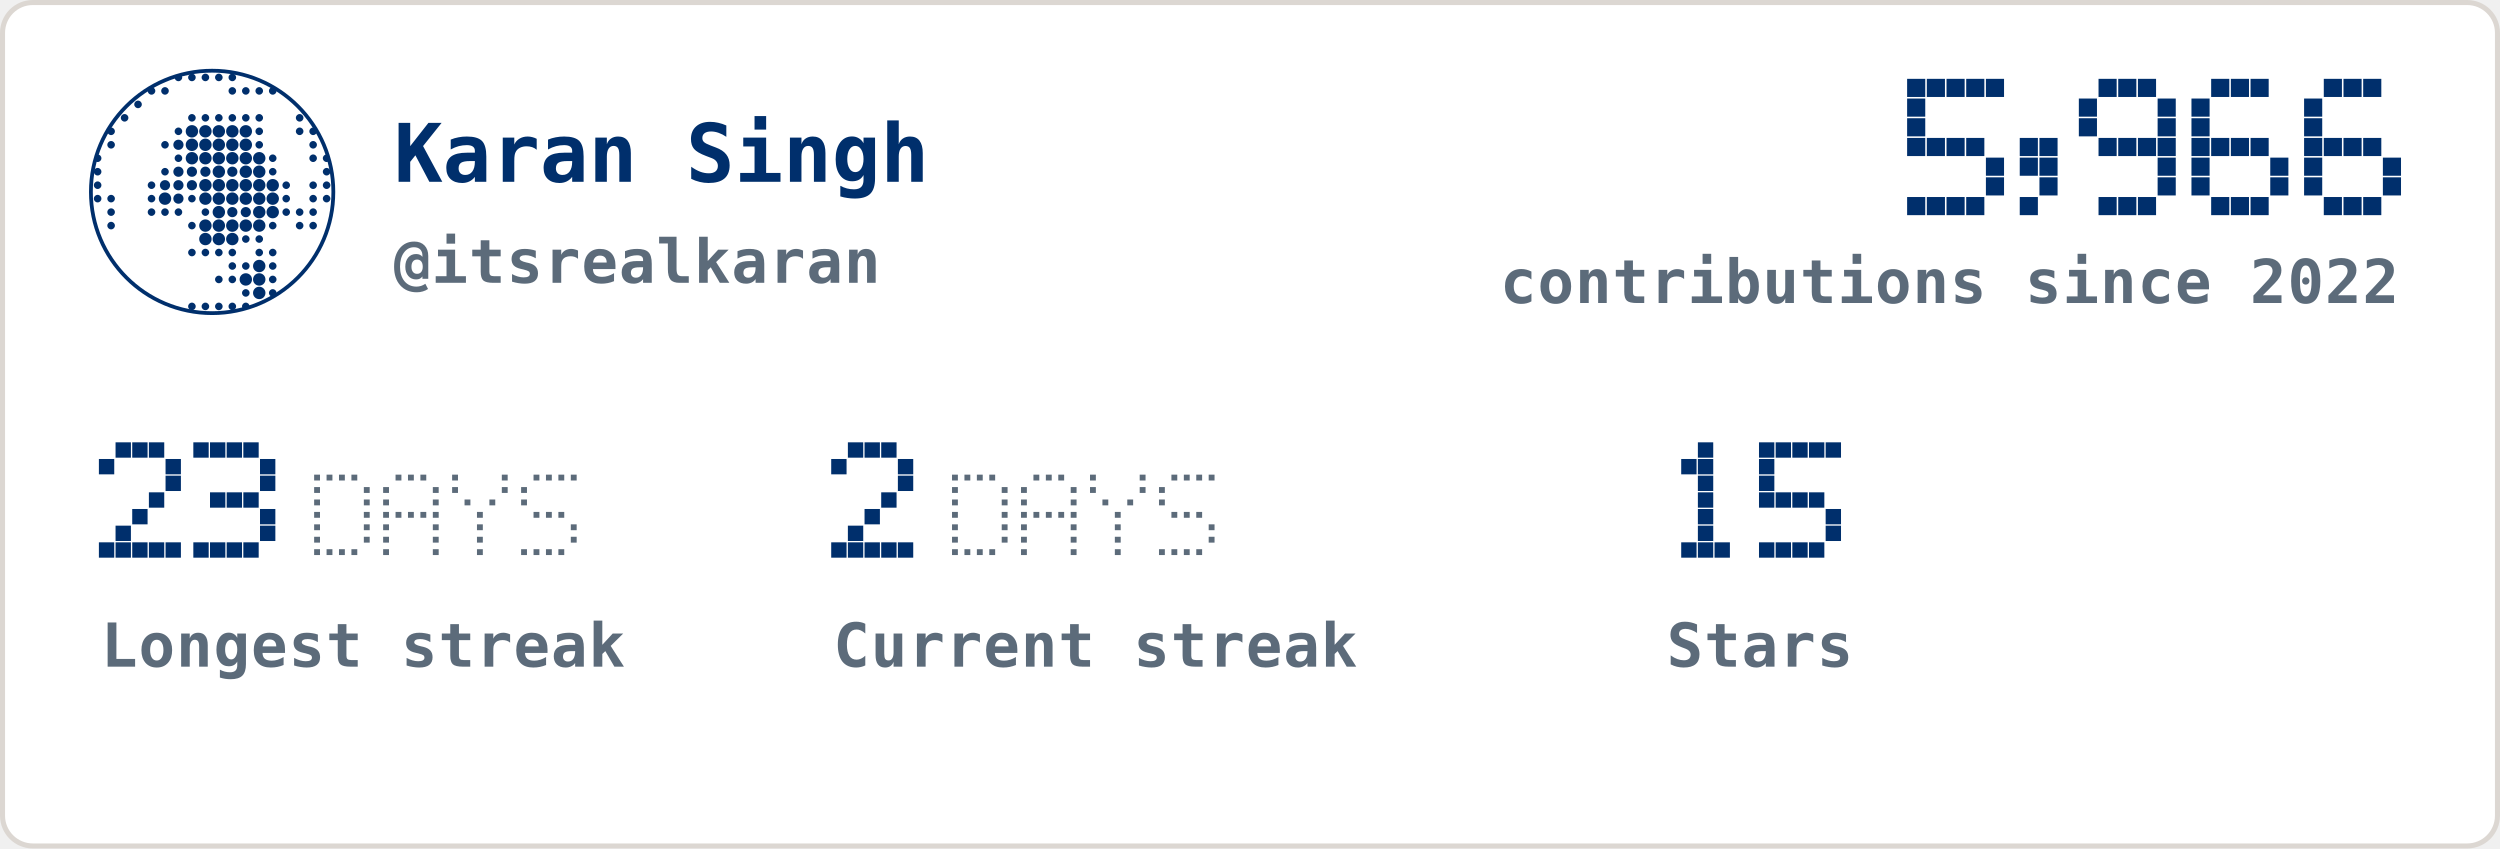
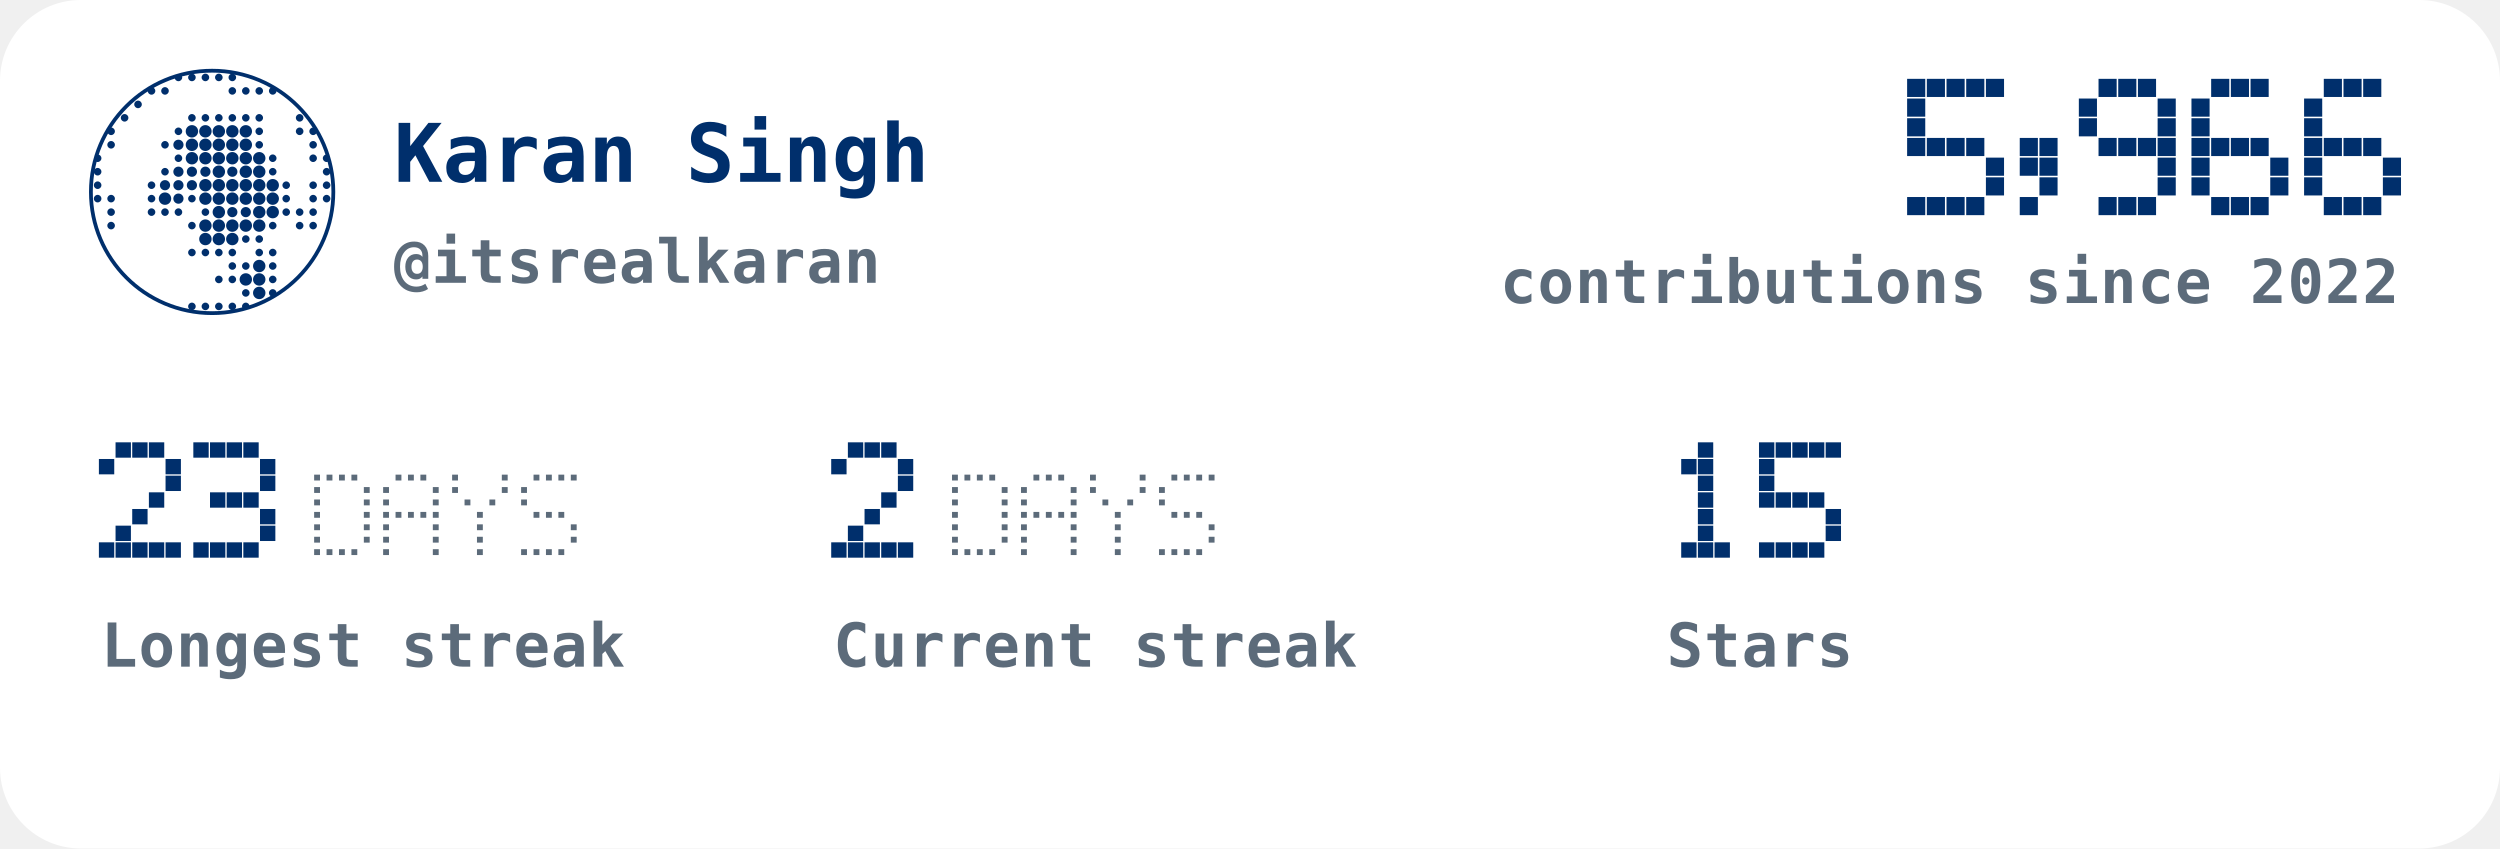
<svg xmlns="http://www.w3.org/2000/svg" width="495" height="168" viewBox="0 0 495 168" role="img">
-   <rect x="0.5" y="0.5" width="494" height="167" rx="6" fill="#FFFFFF" stroke="#DCD7D2" stroke-width="1" />
+   <rect width="495" height="168" rx="16" fill="#FFFFFF" />
  <rect x="20" y="20" width="0" height="0" fill="#002F6C" />
  <clipPath id="pfp">
    <circle cx="42.00" cy="38.00" r="24.00" />
  </clipPath>
  <g clip-path="url(#pfp)">
    <circle cx="27.33" cy="15.33" r="0.75" fill="#002F6C" />
    <circle cx="32.67" cy="15.33" r="0.75" fill="#002F6C" />
    <circle cx="35.33" cy="15.33" r="0.75" fill="#002F6C" />
    <circle cx="38.00" cy="15.33" r="0.75" fill="#002F6C" />
    <circle cx="40.67" cy="15.33" r="0.75" fill="#002F6C" />
    <circle cx="43.33" cy="15.33" r="0.75" fill="#002F6C" />
    <circle cx="46.00" cy="15.33" r="0.75" fill="#002F6C" />
    <circle cx="24.67" cy="18.00" r="0.75" fill="#002F6C" />
    <circle cx="27.33" cy="18.00" r="1.01" fill="#002F6C" />
    <circle cx="30.00" cy="18.00" r="0.75" fill="#002F6C" />
    <circle cx="32.67" cy="18.00" r="0.75" fill="#002F6C" />
    <circle cx="46.00" cy="18.00" r="0.75" fill="#002F6C" />
    <circle cx="48.67" cy="18.00" r="0.75" fill="#002F6C" />
    <circle cx="51.33" cy="18.00" r="0.75" fill="#002F6C" />
    <circle cx="54.00" cy="18.00" r="0.75" fill="#002F6C" />
    <circle cx="24.67" cy="20.67" r="0.75" fill="#002F6C" />
    <circle cx="27.33" cy="20.67" r="0.75" fill="#002F6C" />
    <circle cx="22.00" cy="23.33" r="0.75" fill="#002F6C" />
    <circle cx="24.67" cy="23.33" r="0.75" fill="#002F6C" />
    <circle cx="38.00" cy="23.33" r="0.75" fill="#002F6C" />
    <circle cx="40.67" cy="23.33" r="0.75" fill="#002F6C" />
    <circle cx="43.33" cy="23.33" r="0.75" fill="#002F6C" />
    <circle cx="46.00" cy="23.33" r="0.75" fill="#002F6C" />
    <circle cx="48.67" cy="23.33" r="0.75" fill="#002F6C" />
    <circle cx="51.33" cy="23.33" r="0.75" fill="#002F6C" />
    <circle cx="59.33" cy="23.33" r="0.75" fill="#002F6C" />
    <circle cx="22.00" cy="26.00" r="0.75" fill="#002F6C" />
    <circle cx="35.33" cy="26.00" r="0.75" fill="#002F6C" />
    <circle cx="38.00" cy="26.00" r="1.23" fill="#002F6C" />
    <circle cx="40.67" cy="26.00" r="1.23" fill="#002F6C" />
    <circle cx="43.33" cy="26.00" r="1.23" fill="#002F6C" />
    <circle cx="46.00" cy="26.00" r="1.23" fill="#002F6C" />
    <circle cx="48.67" cy="26.00" r="1.23" fill="#002F6C" />
    <circle cx="51.33" cy="26.00" r="0.75" fill="#002F6C" />
    <circle cx="59.33" cy="26.00" r="0.75" fill="#002F6C" />
    <circle cx="62.00" cy="26.00" r="0.75" fill="#002F6C" />
    <circle cx="19.33" cy="28.67" r="0.75" fill="#002F6C" />
    <circle cx="22.00" cy="28.67" r="0.75" fill="#002F6C" />
    <circle cx="32.67" cy="28.67" r="0.75" fill="#002F6C" />
    <circle cx="35.33" cy="28.67" r="1.01" fill="#002F6C" />
    <circle cx="38.00" cy="28.67" r="1.23" fill="#002F6C" />
    <circle cx="40.67" cy="28.67" r="1.23" fill="#002F6C" />
    <circle cx="43.33" cy="28.67" r="1.23" fill="#002F6C" />
    <circle cx="46.00" cy="28.67" r="1.23" fill="#002F6C" />
    <circle cx="48.67" cy="28.67" r="1.23" fill="#002F6C" />
    <circle cx="51.33" cy="28.67" r="0.75" fill="#002F6C" />
    <circle cx="62.00" cy="28.67" r="0.75" fill="#002F6C" />
    <circle cx="19.33" cy="31.33" r="0.75" fill="#002F6C" />
    <circle cx="35.33" cy="31.33" r="0.75" fill="#002F6C" />
    <circle cx="38.00" cy="31.33" r="1.23" fill="#002F6C" />
    <circle cx="40.67" cy="31.33" r="1.23" fill="#002F6C" />
    <circle cx="43.33" cy="31.33" r="1.23" fill="#002F6C" />
    <circle cx="46.00" cy="31.33" r="1.23" fill="#002F6C" />
    <circle cx="48.67" cy="31.33" r="1.23" fill="#002F6C" />
    <circle cx="51.33" cy="31.33" r="1.23" fill="#002F6C" />
    <circle cx="54.00" cy="31.33" r="0.75" fill="#002F6C" />
    <circle cx="62.00" cy="31.33" r="0.75" fill="#002F6C" />
    <circle cx="64.67" cy="31.33" r="0.75" fill="#002F6C" />
    <circle cx="19.33" cy="34.00" r="0.75" fill="#002F6C" />
    <circle cx="32.67" cy="34.00" r="0.75" fill="#002F6C" />
    <circle cx="35.33" cy="34.00" r="1.01" fill="#002F6C" />
    <circle cx="38.00" cy="34.00" r="1.01" fill="#002F6C" />
    <circle cx="40.67" cy="34.00" r="1.01" fill="#002F6C" />
    <circle cx="43.33" cy="34.00" r="1.23" fill="#002F6C" />
    <circle cx="46.00" cy="34.00" r="1.01" fill="#002F6C" />
    <circle cx="48.67" cy="34.00" r="1.23" fill="#002F6C" />
    <circle cx="51.33" cy="34.00" r="1.23" fill="#002F6C" />
    <circle cx="54.00" cy="34.00" r="0.75" fill="#002F6C" />
    <circle cx="64.67" cy="34.00" r="0.75" fill="#002F6C" />
    <circle cx="19.33" cy="36.67" r="0.75" fill="#002F6C" />
    <circle cx="30.00" cy="36.67" r="0.75" fill="#002F6C" />
    <circle cx="32.67" cy="36.67" r="1.01" fill="#002F6C" />
    <circle cx="35.33" cy="36.67" r="1.01" fill="#002F6C" />
    <circle cx="38.00" cy="36.67" r="1.01" fill="#002F6C" />
    <circle cx="40.67" cy="36.67" r="1.23" fill="#002F6C" />
    <circle cx="43.33" cy="36.67" r="1.23" fill="#002F6C" />
    <circle cx="46.00" cy="36.67" r="1.23" fill="#002F6C" />
    <circle cx="48.67" cy="36.67" r="1.23" fill="#002F6C" />
    <circle cx="51.33" cy="36.67" r="1.23" fill="#002F6C" />
    <circle cx="54.00" cy="36.67" r="1.23" fill="#002F6C" />
    <circle cx="56.67" cy="36.67" r="0.75" fill="#002F6C" />
    <circle cx="62.00" cy="36.67" r="0.75" fill="#002F6C" />
    <circle cx="64.67" cy="36.67" r="0.75" fill="#002F6C" />
    <circle cx="19.33" cy="39.33" r="0.75" fill="#002F6C" />
    <circle cx="22.00" cy="39.33" r="0.75" fill="#002F6C" />
    <circle cx="30.00" cy="39.33" r="0.75" fill="#002F6C" />
    <circle cx="32.67" cy="39.33" r="1.23" fill="#002F6C" />
    <circle cx="35.33" cy="39.33" r="1.01" fill="#002F6C" />
    <circle cx="38.00" cy="39.33" r="0.75" fill="#002F6C" />
    <circle cx="40.67" cy="39.33" r="1.23" fill="#002F6C" />
    <circle cx="43.33" cy="39.33" r="1.23" fill="#002F6C" />
    <circle cx="46.00" cy="39.33" r="1.23" fill="#002F6C" />
    <circle cx="48.67" cy="39.33" r="1.23" fill="#002F6C" />
    <circle cx="51.33" cy="39.33" r="1.23" fill="#002F6C" />
    <circle cx="54.00" cy="39.33" r="1.23" fill="#002F6C" />
    <circle cx="56.67" cy="39.33" r="0.75" fill="#002F6C" />
    <circle cx="62.00" cy="39.33" r="0.75" fill="#002F6C" />
    <circle cx="64.67" cy="39.33" r="0.75" fill="#002F6C" />
    <circle cx="22.00" cy="42.00" r="0.75" fill="#002F6C" />
    <circle cx="30.00" cy="42.00" r="0.75" fill="#002F6C" />
    <circle cx="32.67" cy="42.00" r="0.75" fill="#002F6C" />
    <circle cx="35.33" cy="42.00" r="0.75" fill="#002F6C" />
    <circle cx="40.67" cy="42.00" r="0.75" fill="#002F6C" />
    <circle cx="43.33" cy="42.00" r="1.23" fill="#002F6C" />
    <circle cx="46.00" cy="42.00" r="1.01" fill="#002F6C" />
    <circle cx="48.67" cy="42.00" r="1.01" fill="#002F6C" />
    <circle cx="51.33" cy="42.00" r="1.23" fill="#002F6C" />
    <circle cx="54.00" cy="42.00" r="1.23" fill="#002F6C" />
    <circle cx="56.67" cy="42.00" r="0.75" fill="#002F6C" />
    <circle cx="59.33" cy="42.00" r="0.75" fill="#002F6C" />
    <circle cx="62.00" cy="42.00" r="0.75" fill="#002F6C" />
    <circle cx="22.00" cy="44.67" r="0.75" fill="#002F6C" />
    <circle cx="38.00" cy="44.67" r="0.75" fill="#002F6C" />
    <circle cx="40.67" cy="44.67" r="1.23" fill="#002F6C" />
    <circle cx="43.33" cy="44.67" r="1.23" fill="#002F6C" />
    <circle cx="46.00" cy="44.67" r="1.23" fill="#002F6C" />
    <circle cx="48.67" cy="44.67" r="1.23" fill="#002F6C" />
    <circle cx="51.33" cy="44.67" r="1.23" fill="#002F6C" />
    <circle cx="54.00" cy="44.67" r="0.75" fill="#002F6C" />
    <circle cx="59.33" cy="44.67" r="0.75" fill="#002F6C" />
    <circle cx="62.00" cy="44.67" r="0.75" fill="#002F6C" />
    <circle cx="40.67" cy="47.33" r="1.23" fill="#002F6C" />
    <circle cx="43.33" cy="47.33" r="1.23" fill="#002F6C" />
    <circle cx="46.00" cy="47.33" r="1.23" fill="#002F6C" />
    <circle cx="48.67" cy="47.33" r="0.75" fill="#002F6C" />
    <circle cx="51.33" cy="47.33" r="0.75" fill="#002F6C" />
    <circle cx="38.00" cy="50.00" r="0.75" fill="#002F6C" />
    <circle cx="40.67" cy="50.00" r="0.75" fill="#002F6C" />
    <circle cx="43.33" cy="50.00" r="0.75" fill="#002F6C" />
    <circle cx="46.00" cy="50.00" r="0.75" fill="#002F6C" />
    <circle cx="51.33" cy="50.00" r="0.75" fill="#002F6C" />
    <circle cx="54.00" cy="50.00" r="0.75" fill="#002F6C" />
    <circle cx="46.00" cy="52.67" r="0.75" fill="#002F6C" />
    <circle cx="48.67" cy="52.67" r="0.75" fill="#002F6C" />
    <circle cx="51.33" cy="52.67" r="1.23" fill="#002F6C" />
    <circle cx="54.00" cy="52.67" r="0.75" fill="#002F6C" />
    <circle cx="43.33" cy="55.33" r="0.75" fill="#002F6C" />
    <circle cx="46.00" cy="55.33" r="0.75" fill="#002F6C" />
    <circle cx="48.67" cy="55.33" r="1.23" fill="#002F6C" />
    <circle cx="51.33" cy="55.33" r="1.23" fill="#002F6C" />
    <circle cx="54.00" cy="55.33" r="0.75" fill="#002F6C" />
    <circle cx="48.67" cy="58.00" r="0.75" fill="#002F6C" />
    <circle cx="51.33" cy="58.00" r="1.23" fill="#002F6C" />
    <circle cx="54.00" cy="58.00" r="0.75" fill="#002F6C" />
    <circle cx="38.00" cy="60.67" r="0.75" fill="#002F6C" />
    <circle cx="40.67" cy="60.67" r="0.75" fill="#002F6C" />
    <circle cx="43.33" cy="60.67" r="0.75" fill="#002F6C" />
    <circle cx="46.00" cy="60.67" r="0.75" fill="#002F6C" />
    <circle cx="48.67" cy="60.67" r="0.75" fill="#002F6C" />
    <circle cx="51.33" cy="60.67" r="0.75" fill="#002F6C" />
  </g>
  <circle cx="42.00" cy="38.00" r="24.00" fill="none" stroke="#002F6C" stroke-width="0.75" />
  <text x="78" y="36" fill="#002F6C" text-anchor="start" font-family="ui-monospace, Geist Mono, monospace" font-weight="700" font-size="16" letter-spacing="0" dominant-baseline="auto">Karan Singh</text>
  <text x="78" y="56" fill="#5C6B7A" text-anchor="start" font-family="ui-monospace, Geist Mono, monospace" font-weight="700" font-size="12" letter-spacing="0.2" dominant-baseline="auto">@itsrealkaran</text>
  <rect x="377.61" y="15.61" width="3.59" height="3.59" fill="#002F6C" />
  <rect x="381.51" y="15.61" width="3.59" height="3.59" fill="#002F6C" />
  <rect x="385.41" y="15.61" width="3.59" height="3.59" fill="#002F6C" />
  <rect x="389.31" y="15.61" width="3.59" height="3.59" fill="#002F6C" />
  <rect x="393.21" y="15.61" width="3.59" height="3.59" fill="#002F6C" />
  <rect x="377.61" y="19.51" width="3.59" height="3.59" fill="#002F6C" />
  <rect x="377.61" y="23.41" width="3.59" height="3.59" fill="#002F6C" />
  <rect x="377.61" y="27.31" width="3.59" height="3.59" fill="#002F6C" />
  <rect x="381.51" y="27.31" width="3.59" height="3.59" fill="#002F6C" />
  <rect x="385.41" y="27.31" width="3.59" height="3.59" fill="#002F6C" />
  <rect x="389.31" y="27.31" width="3.59" height="3.59" fill="#002F6C" />
  <rect x="393.21" y="31.21" width="3.59" height="3.59" fill="#002F6C" />
  <rect x="393.21" y="35.11" width="3.59" height="3.59" fill="#002F6C" />
  <rect x="377.61" y="39.01" width="3.59" height="3.59" fill="#002F6C" />
  <rect x="381.51" y="39.01" width="3.59" height="3.59" fill="#002F6C" />
  <rect x="385.41" y="39.01" width="3.59" height="3.59" fill="#002F6C" />
  <rect x="389.31" y="39.01" width="3.59" height="3.59" fill="#002F6C" />
  <rect x="399.91" y="27.31" width="3.59" height="3.59" fill="#002F6C" />
  <rect x="403.81" y="27.31" width="3.59" height="3.59" fill="#002F6C" />
  <rect x="399.91" y="31.21" width="3.59" height="3.59" fill="#002F6C" />
  <rect x="403.81" y="31.21" width="3.59" height="3.59" fill="#002F6C" />
  <rect x="403.81" y="35.11" width="3.59" height="3.59" fill="#002F6C" />
  <rect x="399.91" y="39.01" width="3.59" height="3.59" fill="#002F6C" />
  <rect x="415.51" y="15.61" width="3.59" height="3.59" fill="#002F6C" />
  <rect x="419.41" y="15.61" width="3.59" height="3.59" fill="#002F6C" />
  <rect x="423.31" y="15.61" width="3.59" height="3.59" fill="#002F6C" />
  <rect x="411.61" y="19.51" width="3.59" height="3.59" fill="#002F6C" />
  <rect x="427.21" y="19.51" width="3.59" height="3.59" fill="#002F6C" />
  <rect x="411.61" y="23.41" width="3.59" height="3.59" fill="#002F6C" />
  <rect x="427.21" y="23.41" width="3.59" height="3.59" fill="#002F6C" />
  <rect x="415.51" y="27.31" width="3.59" height="3.59" fill="#002F6C" />
  <rect x="419.41" y="27.31" width="3.59" height="3.59" fill="#002F6C" />
  <rect x="423.31" y="27.31" width="3.59" height="3.59" fill="#002F6C" />
  <rect x="427.21" y="27.31" width="3.59" height="3.59" fill="#002F6C" />
  <rect x="427.21" y="31.21" width="3.59" height="3.59" fill="#002F6C" />
  <rect x="427.21" y="35.11" width="3.59" height="3.59" fill="#002F6C" />
  <rect x="415.51" y="39.01" width="3.59" height="3.59" fill="#002F6C" />
  <rect x="419.41" y="39.01" width="3.59" height="3.59" fill="#002F6C" />
  <rect x="423.31" y="39.01" width="3.59" height="3.59" fill="#002F6C" />
  <rect x="437.81" y="15.61" width="3.59" height="3.59" fill="#002F6C" />
  <rect x="441.71" y="15.61" width="3.59" height="3.59" fill="#002F6C" />
  <rect x="445.61" y="15.61" width="3.59" height="3.59" fill="#002F6C" />
  <rect x="433.91" y="19.51" width="3.59" height="3.59" fill="#002F6C" />
  <rect x="433.91" y="23.41" width="3.59" height="3.59" fill="#002F6C" />
  <rect x="433.91" y="27.31" width="3.59" height="3.59" fill="#002F6C" />
  <rect x="437.81" y="27.31" width="3.59" height="3.59" fill="#002F6C" />
  <rect x="441.71" y="27.31" width="3.59" height="3.59" fill="#002F6C" />
  <rect x="445.61" y="27.31" width="3.59" height="3.59" fill="#002F6C" />
  <rect x="433.91" y="31.21" width="3.59" height="3.59" fill="#002F6C" />
  <rect x="449.51" y="31.21" width="3.59" height="3.59" fill="#002F6C" />
  <rect x="433.91" y="35.11" width="3.59" height="3.59" fill="#002F6C" />
  <rect x="449.51" y="35.11" width="3.59" height="3.59" fill="#002F6C" />
  <rect x="437.81" y="39.01" width="3.59" height="3.59" fill="#002F6C" />
  <rect x="441.71" y="39.01" width="3.59" height="3.59" fill="#002F6C" />
  <rect x="445.61" y="39.01" width="3.59" height="3.59" fill="#002F6C" />
  <rect x="460.11" y="15.61" width="3.59" height="3.59" fill="#002F6C" />
  <rect x="464.01" y="15.61" width="3.59" height="3.59" fill="#002F6C" />
  <rect x="467.91" y="15.61" width="3.59" height="3.59" fill="#002F6C" />
  <rect x="456.21" y="19.51" width="3.59" height="3.59" fill="#002F6C" />
  <rect x="456.21" y="23.41" width="3.59" height="3.59" fill="#002F6C" />
  <rect x="456.21" y="27.31" width="3.59" height="3.59" fill="#002F6C" />
  <rect x="460.11" y="27.31" width="3.59" height="3.59" fill="#002F6C" />
  <rect x="464.01" y="27.31" width="3.59" height="3.59" fill="#002F6C" />
  <rect x="467.91" y="27.31" width="3.59" height="3.59" fill="#002F6C" />
  <rect x="456.21" y="31.21" width="3.59" height="3.59" fill="#002F6C" />
  <rect x="471.81" y="31.21" width="3.59" height="3.59" fill="#002F6C" />
  <rect x="456.21" y="35.11" width="3.59" height="3.59" fill="#002F6C" />
  <rect x="471.81" y="35.11" width="3.59" height="3.59" fill="#002F6C" />
  <rect x="460.11" y="39.01" width="3.59" height="3.59" fill="#002F6C" />
  <rect x="464.01" y="39.01" width="3.59" height="3.59" fill="#002F6C" />
  <rect x="467.91" y="39.01" width="3.59" height="3.59" fill="#002F6C" />
  <text x="475" y="60" fill="#5C6B7A" text-anchor="end" font-family="ui-monospace, Geist Mono, monospace" font-weight="700" font-size="12" letter-spacing="0.2" dominant-baseline="auto">contributions since 2022</text>
  <rect x="22.88" y="87.58" width="3.04" height="3.04" fill="#002F6C" />
  <rect x="26.18" y="87.58" width="3.04" height="3.04" fill="#002F6C" />
  <rect x="29.48" y="87.58" width="3.04" height="3.04" fill="#002F6C" />
  <rect x="19.58" y="90.88" width="3.04" height="3.04" fill="#002F6C" />
  <rect x="32.78" y="90.88" width="3.04" height="3.04" fill="#002F6C" />
  <rect x="32.78" y="94.18" width="3.04" height="3.04" fill="#002F6C" />
  <rect x="29.48" y="97.48" width="3.04" height="3.04" fill="#002F6C" />
  <rect x="26.18" y="100.78" width="3.04" height="3.04" fill="#002F6C" />
  <rect x="22.88" y="104.08" width="3.04" height="3.04" fill="#002F6C" />
  <rect x="19.58" y="107.38" width="3.04" height="3.04" fill="#002F6C" />
  <rect x="22.88" y="107.38" width="3.04" height="3.04" fill="#002F6C" />
  <rect x="26.18" y="107.38" width="3.04" height="3.04" fill="#002F6C" />
  <rect x="29.48" y="107.38" width="3.04" height="3.04" fill="#002F6C" />
  <rect x="32.78" y="107.38" width="3.04" height="3.04" fill="#002F6C" />
  <rect x="38.28" y="87.58" width="3.04" height="3.04" fill="#002F6C" />
  <rect x="41.58" y="87.58" width="3.04" height="3.04" fill="#002F6C" />
  <rect x="44.88" y="87.58" width="3.04" height="3.04" fill="#002F6C" />
  <rect x="48.18" y="87.58" width="3.04" height="3.04" fill="#002F6C" />
  <rect x="51.48" y="90.88" width="3.04" height="3.04" fill="#002F6C" />
  <rect x="51.48" y="94.18" width="3.04" height="3.04" fill="#002F6C" />
  <rect x="41.58" y="97.48" width="3.04" height="3.04" fill="#002F6C" />
  <rect x="44.88" y="97.48" width="3.04" height="3.04" fill="#002F6C" />
  <rect x="48.18" y="97.48" width="3.04" height="3.04" fill="#002F6C" />
  <rect x="51.48" y="100.78" width="3.04" height="3.04" fill="#002F6C" />
  <rect x="51.48" y="104.08" width="3.04" height="3.04" fill="#002F6C" />
  <rect x="38.28" y="107.38" width="3.04" height="3.04" fill="#002F6C" />
  <rect x="41.58" y="107.38" width="3.04" height="3.04" fill="#002F6C" />
  <rect x="44.88" y="107.38" width="3.04" height="3.04" fill="#002F6C" />
  <rect x="48.18" y="107.38" width="3.04" height="3.04" fill="#002F6C" />
  <rect x="62.20" y="93.98" width="1.16" height="1.16" fill="#5C6B7A" />
  <rect x="64.66" y="93.98" width="1.16" height="1.16" fill="#5C6B7A" />
  <rect x="67.12" y="93.98" width="1.16" height="1.16" fill="#5C6B7A" />
  <rect x="69.58" y="93.98" width="1.16" height="1.16" fill="#5C6B7A" />
  <rect x="62.20" y="96.44" width="1.16" height="1.16" fill="#5C6B7A" />
  <rect x="72.04" y="96.44" width="1.16" height="1.16" fill="#5C6B7A" />
  <rect x="62.20" y="98.90" width="1.16" height="1.16" fill="#5C6B7A" />
  <rect x="72.04" y="98.90" width="1.16" height="1.16" fill="#5C6B7A" />
  <rect x="62.20" y="101.36" width="1.16" height="1.16" fill="#5C6B7A" />
  <rect x="72.04" y="101.36" width="1.16" height="1.16" fill="#5C6B7A" />
  <rect x="62.20" y="103.82" width="1.16" height="1.16" fill="#5C6B7A" />
  <rect x="72.04" y="103.82" width="1.16" height="1.16" fill="#5C6B7A" />
  <rect x="62.20" y="106.28" width="1.16" height="1.16" fill="#5C6B7A" />
  <rect x="72.04" y="106.28" width="1.16" height="1.16" fill="#5C6B7A" />
  <rect x="62.20" y="108.74" width="1.16" height="1.16" fill="#5C6B7A" />
  <rect x="64.66" y="108.74" width="1.16" height="1.16" fill="#5C6B7A" />
  <rect x="67.12" y="108.74" width="1.16" height="1.16" fill="#5C6B7A" />
  <rect x="69.58" y="108.74" width="1.16" height="1.16" fill="#5C6B7A" />
  <rect x="78.32" y="93.98" width="1.16" height="1.16" fill="#5C6B7A" />
  <rect x="80.78" y="93.98" width="1.16" height="1.16" fill="#5C6B7A" />
  <rect x="83.24" y="93.98" width="1.16" height="1.16" fill="#5C6B7A" />
  <rect x="75.86" y="96.44" width="1.16" height="1.16" fill="#5C6B7A" />
  <rect x="85.70" y="96.44" width="1.16" height="1.16" fill="#5C6B7A" />
  <rect x="75.86" y="98.90" width="1.16" height="1.16" fill="#5C6B7A" />
  <rect x="85.70" y="98.90" width="1.16" height="1.16" fill="#5C6B7A" />
  <rect x="75.86" y="101.36" width="1.16" height="1.16" fill="#5C6B7A" />
  <rect x="78.32" y="101.36" width="1.16" height="1.16" fill="#5C6B7A" />
  <rect x="80.78" y="101.36" width="1.16" height="1.16" fill="#5C6B7A" />
  <rect x="83.24" y="101.36" width="1.16" height="1.16" fill="#5C6B7A" />
  <rect x="85.70" y="101.36" width="1.16" height="1.16" fill="#5C6B7A" />
  <rect x="75.86" y="103.82" width="1.16" height="1.16" fill="#5C6B7A" />
  <rect x="85.70" y="103.82" width="1.16" height="1.16" fill="#5C6B7A" />
  <rect x="75.86" y="106.28" width="1.16" height="1.16" fill="#5C6B7A" />
  <rect x="85.70" y="106.28" width="1.16" height="1.16" fill="#5C6B7A" />
  <rect x="75.86" y="108.74" width="1.16" height="1.16" fill="#5C6B7A" />
  <rect x="85.70" y="108.74" width="1.16" height="1.16" fill="#5C6B7A" />
  <rect x="89.52" y="93.98" width="1.16" height="1.16" fill="#5C6B7A" />
  <rect x="99.36" y="93.98" width="1.16" height="1.16" fill="#5C6B7A" />
  <rect x="89.52" y="96.44" width="1.16" height="1.16" fill="#5C6B7A" />
  <rect x="99.36" y="96.44" width="1.16" height="1.16" fill="#5C6B7A" />
  <rect x="91.98" y="98.90" width="1.16" height="1.16" fill="#5C6B7A" />
  <rect x="96.90" y="98.90" width="1.16" height="1.16" fill="#5C6B7A" />
  <rect x="94.44" y="101.36" width="1.16" height="1.16" fill="#5C6B7A" />
  <rect x="94.44" y="103.82" width="1.16" height="1.16" fill="#5C6B7A" />
  <rect x="94.44" y="106.28" width="1.16" height="1.16" fill="#5C6B7A" />
  <rect x="94.44" y="108.74" width="1.16" height="1.16" fill="#5C6B7A" />
  <rect x="105.64" y="93.98" width="1.16" height="1.16" fill="#5C6B7A" />
  <rect x="108.10" y="93.98" width="1.16" height="1.16" fill="#5C6B7A" />
  <rect x="110.56" y="93.98" width="1.16" height="1.16" fill="#5C6B7A" />
  <rect x="113.02" y="93.98" width="1.16" height="1.16" fill="#5C6B7A" />
  <rect x="103.18" y="96.44" width="1.16" height="1.16" fill="#5C6B7A" />
  <rect x="103.18" y="98.90" width="1.16" height="1.16" fill="#5C6B7A" />
  <rect x="105.64" y="101.36" width="1.16" height="1.16" fill="#5C6B7A" />
  <rect x="108.10" y="101.36" width="1.16" height="1.16" fill="#5C6B7A" />
  <rect x="110.56" y="101.36" width="1.16" height="1.16" fill="#5C6B7A" />
  <rect x="113.02" y="103.82" width="1.16" height="1.16" fill="#5C6B7A" />
  <rect x="113.02" y="106.28" width="1.16" height="1.16" fill="#5C6B7A" />
  <rect x="103.18" y="108.74" width="1.16" height="1.16" fill="#5C6B7A" />
  <rect x="105.64" y="108.74" width="1.16" height="1.16" fill="#5C6B7A" />
  <rect x="108.10" y="108.74" width="1.16" height="1.16" fill="#5C6B7A" />
  <rect x="110.56" y="108.74" width="1.16" height="1.16" fill="#5C6B7A" />
  <text x="20" y="132" fill="#5C6B7A" text-anchor="start" font-family="ui-monospace, Geist Mono, monospace" font-weight="700" font-size="12" letter-spacing="0.2" dominant-baseline="auto">Longest streak</text>
  <rect x="167.88" y="87.58" width="3.04" height="3.04" fill="#002F6C" />
  <rect x="171.18" y="87.58" width="3.04" height="3.04" fill="#002F6C" />
  <rect x="174.48" y="87.58" width="3.04" height="3.04" fill="#002F6C" />
  <rect x="164.58" y="90.88" width="3.04" height="3.04" fill="#002F6C" />
  <rect x="177.78" y="90.88" width="3.04" height="3.04" fill="#002F6C" />
  <rect x="177.78" y="94.18" width="3.04" height="3.04" fill="#002F6C" />
  <rect x="174.48" y="97.48" width="3.04" height="3.04" fill="#002F6C" />
  <rect x="171.18" y="100.78" width="3.04" height="3.04" fill="#002F6C" />
  <rect x="167.88" y="104.08" width="3.04" height="3.04" fill="#002F6C" />
  <rect x="164.58" y="107.38" width="3.04" height="3.04" fill="#002F6C" />
  <rect x="167.88" y="107.38" width="3.04" height="3.04" fill="#002F6C" />
  <rect x="171.18" y="107.38" width="3.04" height="3.04" fill="#002F6C" />
  <rect x="174.48" y="107.38" width="3.04" height="3.04" fill="#002F6C" />
  <rect x="177.78" y="107.38" width="3.04" height="3.04" fill="#002F6C" />
  <rect x="188.50" y="93.98" width="1.16" height="1.16" fill="#5C6B7A" />
  <rect x="190.96" y="93.98" width="1.16" height="1.16" fill="#5C6B7A" />
  <rect x="193.42" y="93.98" width="1.16" height="1.16" fill="#5C6B7A" />
  <rect x="195.88" y="93.98" width="1.16" height="1.16" fill="#5C6B7A" />
  <rect x="188.50" y="96.44" width="1.16" height="1.16" fill="#5C6B7A" />
  <rect x="198.34" y="96.44" width="1.16" height="1.16" fill="#5C6B7A" />
  <rect x="188.50" y="98.90" width="1.16" height="1.16" fill="#5C6B7A" />
  <rect x="198.34" y="98.90" width="1.16" height="1.16" fill="#5C6B7A" />
  <rect x="188.50" y="101.36" width="1.16" height="1.16" fill="#5C6B7A" />
  <rect x="198.34" y="101.36" width="1.16" height="1.16" fill="#5C6B7A" />
  <rect x="188.50" y="103.82" width="1.16" height="1.16" fill="#5C6B7A" />
  <rect x="198.34" y="103.82" width="1.16" height="1.16" fill="#5C6B7A" />
  <rect x="188.50" y="106.28" width="1.16" height="1.16" fill="#5C6B7A" />
  <rect x="198.34" y="106.28" width="1.16" height="1.16" fill="#5C6B7A" />
  <rect x="188.50" y="108.74" width="1.16" height="1.16" fill="#5C6B7A" />
  <rect x="190.96" y="108.74" width="1.16" height="1.16" fill="#5C6B7A" />
  <rect x="193.42" y="108.74" width="1.16" height="1.16" fill="#5C6B7A" />
  <rect x="195.88" y="108.74" width="1.16" height="1.16" fill="#5C6B7A" />
  <rect x="204.62" y="93.98" width="1.16" height="1.16" fill="#5C6B7A" />
  <rect x="207.08" y="93.98" width="1.16" height="1.16" fill="#5C6B7A" />
  <rect x="209.54" y="93.98" width="1.16" height="1.16" fill="#5C6B7A" />
  <rect x="202.16" y="96.44" width="1.16" height="1.16" fill="#5C6B7A" />
  <rect x="212.00" y="96.44" width="1.16" height="1.16" fill="#5C6B7A" />
  <rect x="202.16" y="98.90" width="1.16" height="1.16" fill="#5C6B7A" />
  <rect x="212.00" y="98.90" width="1.16" height="1.16" fill="#5C6B7A" />
  <rect x="202.16" y="101.36" width="1.16" height="1.16" fill="#5C6B7A" />
  <rect x="204.62" y="101.36" width="1.16" height="1.16" fill="#5C6B7A" />
  <rect x="207.08" y="101.36" width="1.16" height="1.16" fill="#5C6B7A" />
  <rect x="209.54" y="101.36" width="1.16" height="1.16" fill="#5C6B7A" />
  <rect x="212.00" y="101.36" width="1.16" height="1.16" fill="#5C6B7A" />
  <rect x="202.16" y="103.82" width="1.16" height="1.16" fill="#5C6B7A" />
  <rect x="212.00" y="103.82" width="1.16" height="1.16" fill="#5C6B7A" />
  <rect x="202.16" y="106.28" width="1.16" height="1.16" fill="#5C6B7A" />
  <rect x="212.00" y="106.28" width="1.16" height="1.16" fill="#5C6B7A" />
  <rect x="202.16" y="108.74" width="1.16" height="1.16" fill="#5C6B7A" />
  <rect x="212.00" y="108.74" width="1.16" height="1.16" fill="#5C6B7A" />
  <rect x="215.82" y="93.98" width="1.16" height="1.16" fill="#5C6B7A" />
  <rect x="225.66" y="93.98" width="1.16" height="1.16" fill="#5C6B7A" />
  <rect x="215.82" y="96.44" width="1.16" height="1.16" fill="#5C6B7A" />
  <rect x="225.66" y="96.44" width="1.16" height="1.16" fill="#5C6B7A" />
  <rect x="218.28" y="98.90" width="1.16" height="1.16" fill="#5C6B7A" />
  <rect x="223.20" y="98.90" width="1.16" height="1.16" fill="#5C6B7A" />
  <rect x="220.74" y="101.36" width="1.16" height="1.16" fill="#5C6B7A" />
  <rect x="220.74" y="103.82" width="1.16" height="1.16" fill="#5C6B7A" />
  <rect x="220.74" y="106.28" width="1.16" height="1.16" fill="#5C6B7A" />
  <rect x="220.74" y="108.74" width="1.16" height="1.16" fill="#5C6B7A" />
  <rect x="231.94" y="93.98" width="1.16" height="1.16" fill="#5C6B7A" />
  <rect x="234.40" y="93.98" width="1.16" height="1.16" fill="#5C6B7A" />
  <rect x="236.86" y="93.98" width="1.16" height="1.16" fill="#5C6B7A" />
  <rect x="239.32" y="93.98" width="1.16" height="1.16" fill="#5C6B7A" />
  <rect x="229.48" y="96.44" width="1.16" height="1.16" fill="#5C6B7A" />
  <rect x="229.48" y="98.90" width="1.16" height="1.16" fill="#5C6B7A" />
  <rect x="231.94" y="101.36" width="1.16" height="1.16" fill="#5C6B7A" />
  <rect x="234.40" y="101.36" width="1.16" height="1.16" fill="#5C6B7A" />
  <rect x="236.86" y="101.36" width="1.16" height="1.16" fill="#5C6B7A" />
  <rect x="239.32" y="103.82" width="1.16" height="1.16" fill="#5C6B7A" />
  <rect x="239.32" y="106.28" width="1.16" height="1.16" fill="#5C6B7A" />
  <rect x="229.48" y="108.74" width="1.16" height="1.16" fill="#5C6B7A" />
  <rect x="231.94" y="108.74" width="1.16" height="1.16" fill="#5C6B7A" />
  <rect x="234.40" y="108.74" width="1.16" height="1.16" fill="#5C6B7A" />
  <rect x="236.86" y="108.74" width="1.16" height="1.16" fill="#5C6B7A" />
  <text x="165.0" y="132" fill="#5C6B7A" text-anchor="start" font-family="ui-monospace, Geist Mono, monospace" font-weight="700" font-size="12" letter-spacing="0.2" dominant-baseline="auto">Current streak</text>
  <rect x="336.18" y="87.58" width="3.04" height="3.04" fill="#002F6C" />
  <rect x="332.88" y="90.88" width="3.04" height="3.04" fill="#002F6C" />
  <rect x="336.18" y="90.88" width="3.04" height="3.04" fill="#002F6C" />
  <rect x="336.18" y="94.18" width="3.04" height="3.04" fill="#002F6C" />
  <rect x="336.18" y="97.48" width="3.04" height="3.04" fill="#002F6C" />
  <rect x="336.18" y="100.78" width="3.04" height="3.04" fill="#002F6C" />
  <rect x="336.18" y="104.08" width="3.04" height="3.04" fill="#002F6C" />
  <rect x="332.88" y="107.38" width="3.04" height="3.04" fill="#002F6C" />
  <rect x="336.18" y="107.38" width="3.04" height="3.04" fill="#002F6C" />
  <rect x="339.48" y="107.38" width="3.04" height="3.04" fill="#002F6C" />
  <rect x="348.28" y="87.58" width="3.04" height="3.04" fill="#002F6C" />
  <rect x="351.58" y="87.58" width="3.04" height="3.04" fill="#002F6C" />
  <rect x="354.88" y="87.58" width="3.04" height="3.04" fill="#002F6C" />
  <rect x="358.18" y="87.58" width="3.04" height="3.04" fill="#002F6C" />
  <rect x="361.48" y="87.58" width="3.04" height="3.04" fill="#002F6C" />
  <rect x="348.28" y="90.88" width="3.04" height="3.04" fill="#002F6C" />
  <rect x="348.28" y="94.18" width="3.04" height="3.04" fill="#002F6C" />
  <rect x="348.28" y="97.48" width="3.04" height="3.04" fill="#002F6C" />
  <rect x="351.58" y="97.48" width="3.04" height="3.04" fill="#002F6C" />
  <rect x="354.88" y="97.48" width="3.04" height="3.04" fill="#002F6C" />
  <rect x="358.18" y="97.48" width="3.04" height="3.04" fill="#002F6C" />
  <rect x="361.48" y="100.78" width="3.04" height="3.04" fill="#002F6C" />
  <rect x="361.48" y="104.08" width="3.04" height="3.04" fill="#002F6C" />
  <rect x="348.28" y="107.38" width="3.04" height="3.04" fill="#002F6C" />
  <rect x="351.58" y="107.38" width="3.04" height="3.04" fill="#002F6C" />
  <rect x="354.88" y="107.38" width="3.04" height="3.04" fill="#002F6C" />
  <rect x="358.18" y="107.38" width="3.04" height="3.04" fill="#002F6C" />
  <text x="330.0" y="132" fill="#5C6B7A" text-anchor="start" font-family="ui-monospace, Geist Mono, monospace" font-weight="700" font-size="12" letter-spacing="0.2" dominant-baseline="auto">Stars</text>
</svg>
